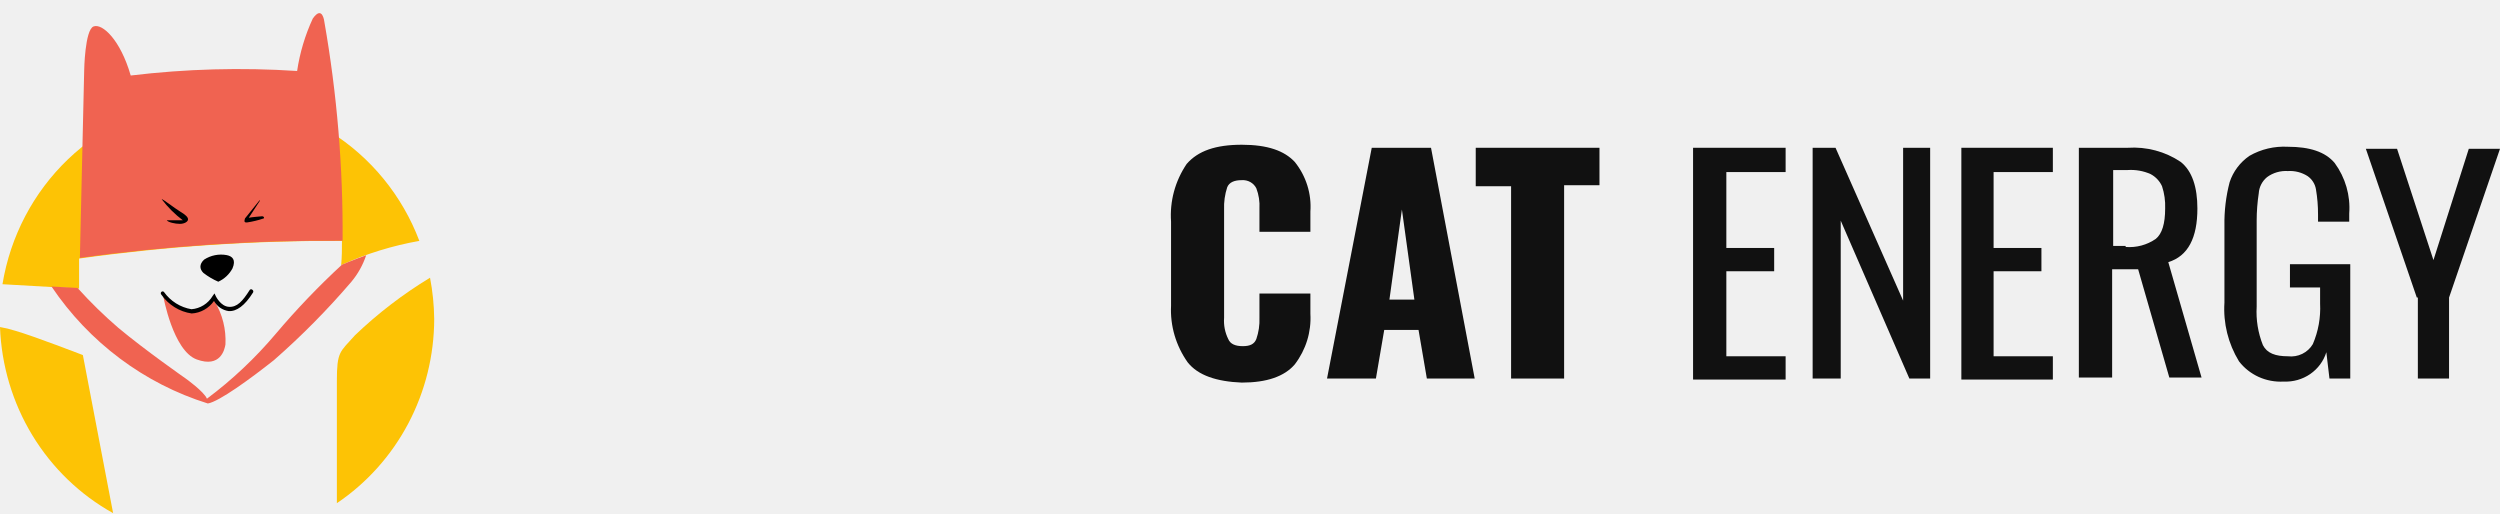
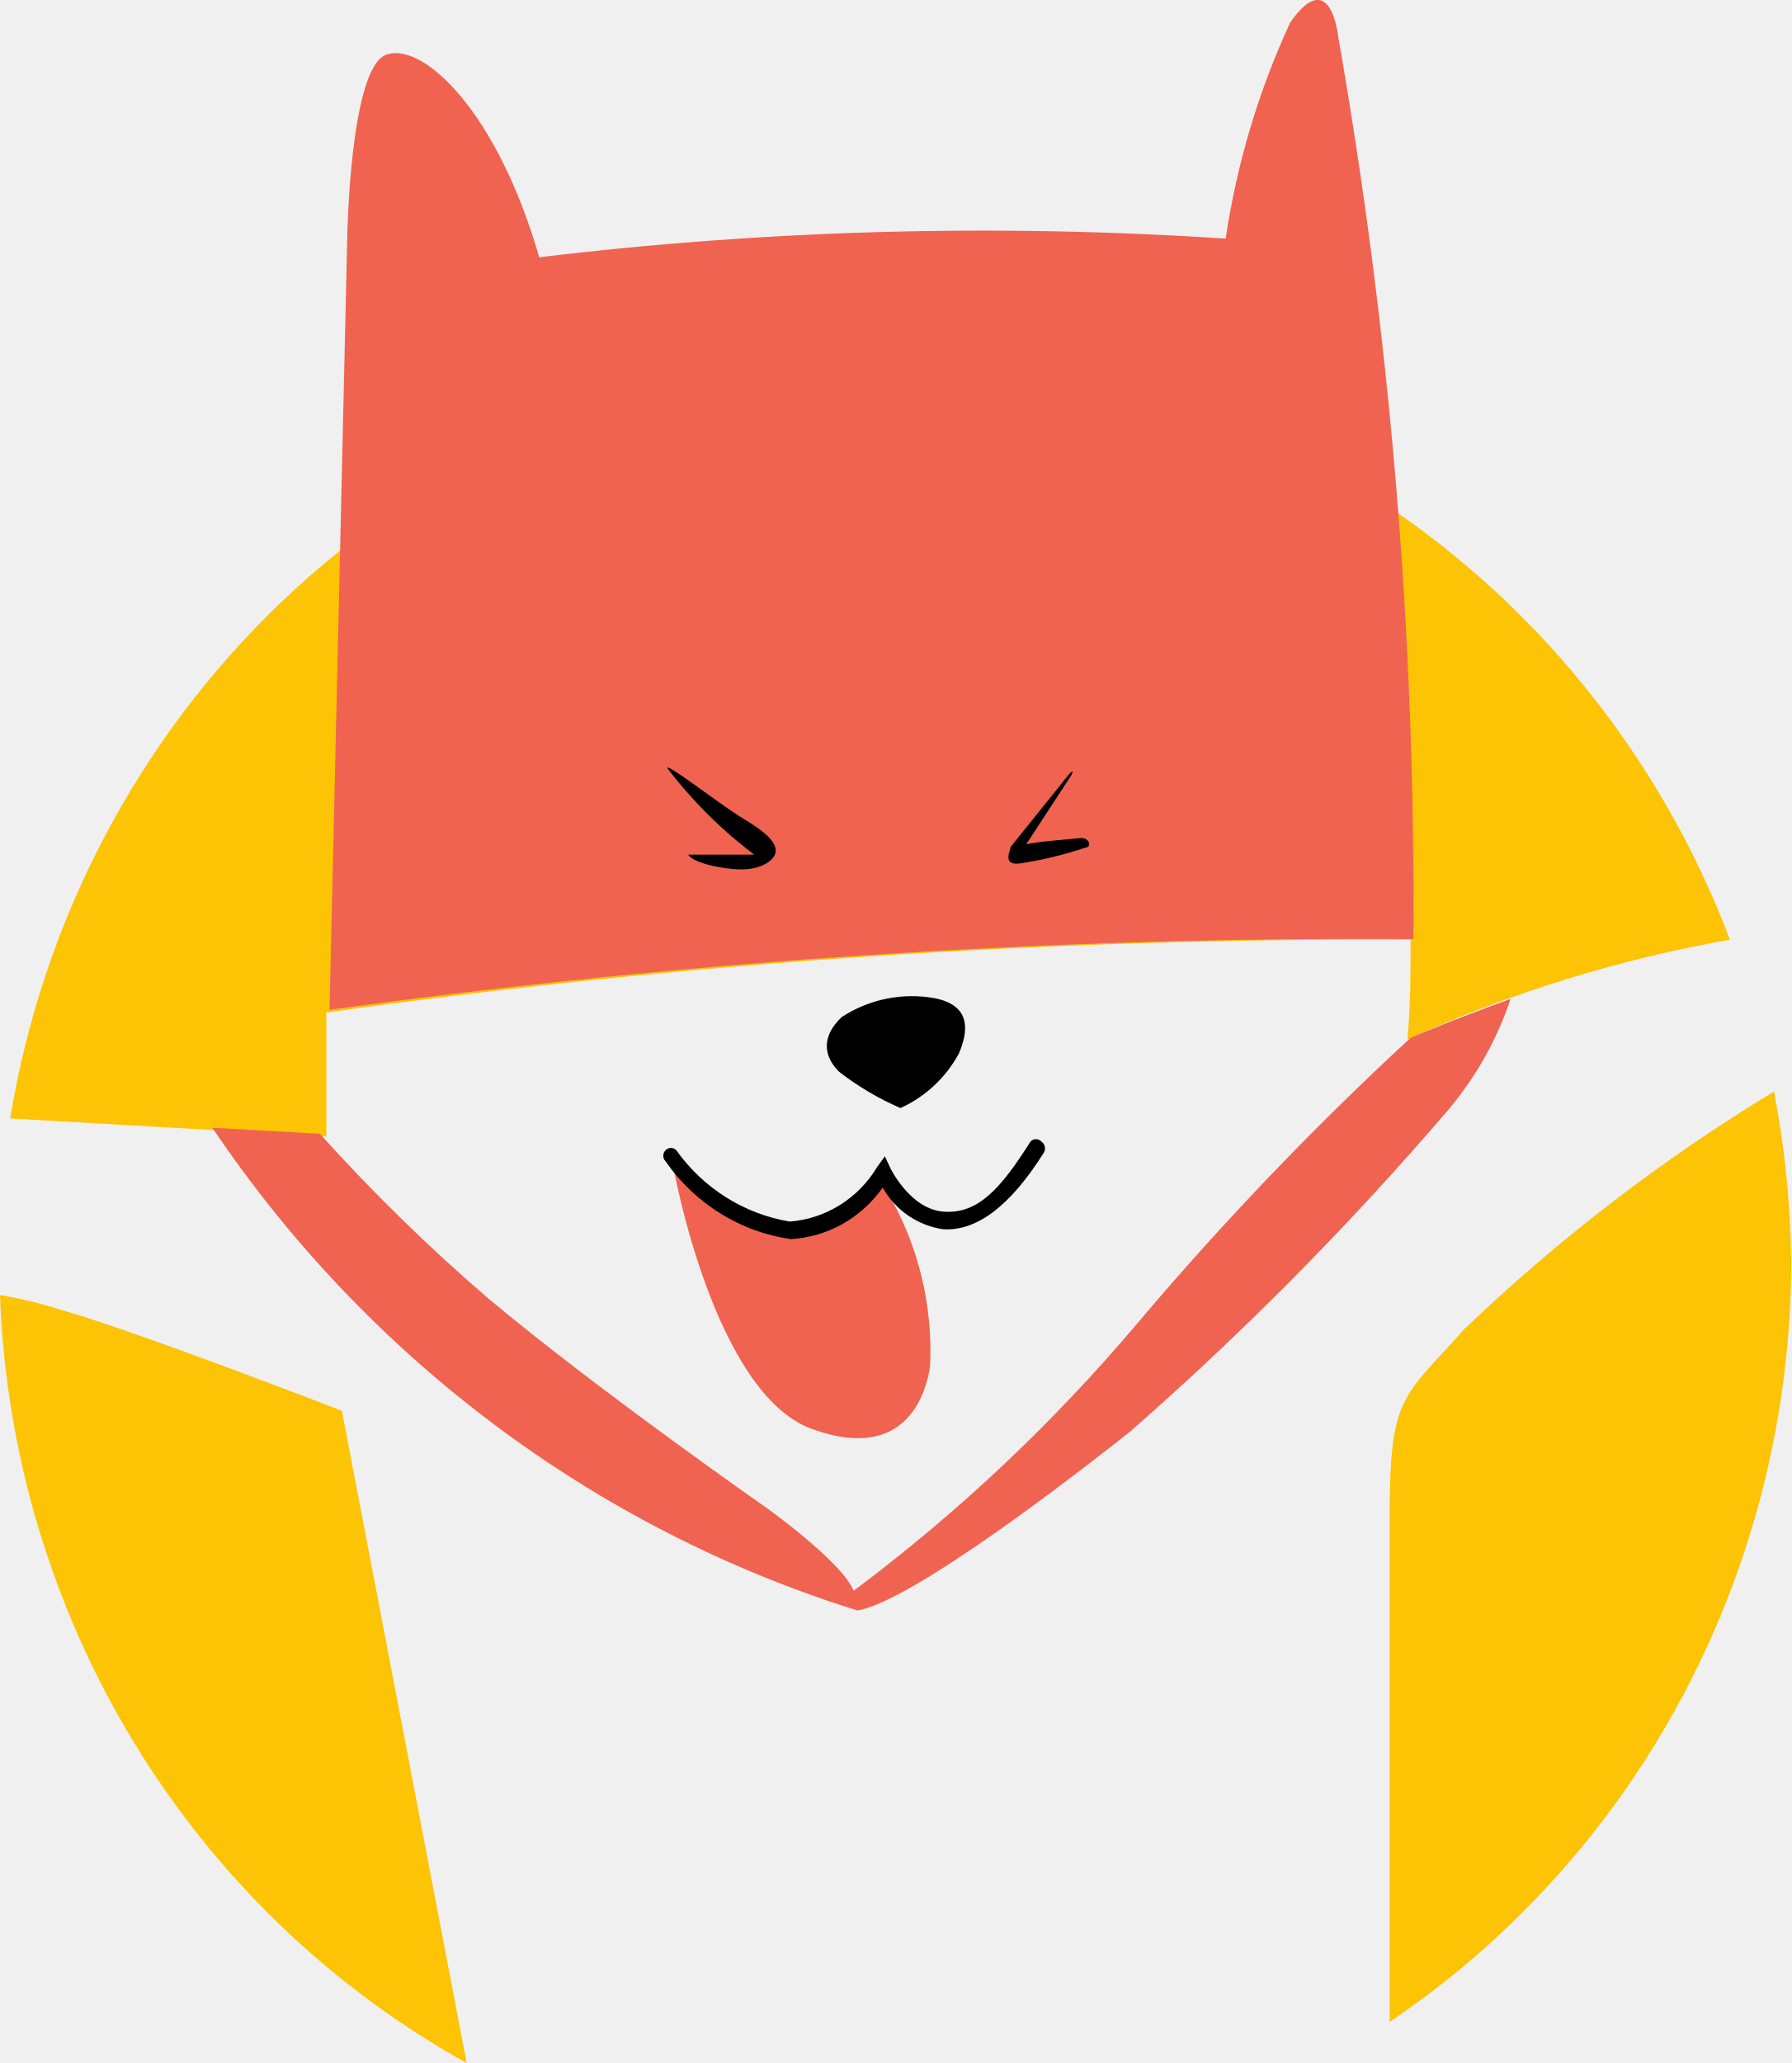
- <svg xmlns="http://www.w3.org/2000/svg" width="190" height="39" viewBox="0 0 190 39" fill="none">
-   <path d="M6.012 21.935V19.651C12.631 18.724 19.306 18.275 25.988 18.308C25.988 18.914 25.988 19.53 25.929 20.146C27.828 19.287 29.824 18.669 31.871 18.308C30.566 14.864 28.188 11.954 25.104 10.024C22.019 8.093 18.398 7.251 14.798 7.625C11.198 7.999 7.818 9.57 5.178 12.095C2.539 14.62 0.785 17.96 0.188 21.601L6.012 21.935Z" fill="#FDC305" />
-   <path d="M26.978 25.481C25.829 26.774 25.602 26.694 25.602 28.967C25.602 29.887 25.602 33.918 25.602 38.242C27.872 36.712 29.736 34.633 31.027 32.19C32.318 29.746 32.996 27.014 33 24.238C32.987 23.187 32.881 22.139 32.683 21.106C30.631 22.349 28.718 23.816 26.978 25.481Z" fill="#FDC305" />
-   <path d="M6.299 26.987C6.299 26.987 2.545 25.532 1.159 25.138C0.78 25.016 0.392 24.921 0 24.855C0.107 27.771 0.956 30.608 2.463 33.088C3.971 35.568 6.084 37.605 8.597 39L6.299 26.987Z" fill="#FDC305" />
-   <path d="M26.038 18.297C26.078 12.719 25.614 7.148 24.651 1.657C24.651 1.657 24.512 0.353 23.77 1.414C23.186 2.675 22.786 4.016 22.581 5.395C18.364 5.118 14.13 5.233 9.934 5.739C9.151 3.021 7.775 1.758 7.111 2.01C6.447 2.263 6.398 5.355 6.398 5.355L6.071 19.601C12.688 18.688 19.36 18.252 26.038 18.297Z" fill="#F06351" />
-   <path d="M12.291 15.145C12.291 15.054 13.281 15.832 13.687 16.075C14.093 16.317 14.291 16.499 14.291 16.671C14.291 16.843 14.024 17.014 13.668 17.014C13.311 17.014 12.766 16.893 12.677 16.742H13.895C13.292 16.286 12.752 15.749 12.291 15.145Z" fill="black" />
-   <path d="M19.699 15.256L18.619 16.6C18.619 16.661 18.451 16.954 18.798 16.903C19.208 16.841 19.612 16.743 20.006 16.61C20.115 16.61 20.075 16.418 19.897 16.438C19.719 16.459 19.214 16.489 18.907 16.55L19.739 15.277C19.739 15.277 19.808 15.145 19.699 15.256Z" fill="black" />
-   <path d="M16.589 21.41C17.048 21.203 17.428 20.848 17.669 20.399C17.946 19.742 17.669 19.48 17.233 19.389C16.637 19.278 16.021 19.4 15.51 19.732C15.123 20.096 15.173 20.46 15.46 20.743C15.808 21.012 16.187 21.236 16.589 21.41Z" fill="black" />
-   <path d="M16.193 22.672C16.082 22.903 15.927 23.109 15.737 23.279C15.455 23.51 15.109 23.645 14.747 23.663C14.226 23.705 13.708 23.55 13.291 23.228C13.095 23.108 12.918 22.958 12.766 22.784C12.667 22.672 12.545 22.582 12.41 22.521C12.41 22.521 13.152 26.663 14.955 27.32C16.758 27.977 17.074 26.562 17.134 26.178C17.193 25.032 16.91 23.894 16.322 22.915C16.302 22.602 16.292 22.804 16.193 22.672Z" fill="#F06351" />
-   <path d="M14.569 23.824C14.108 23.758 13.666 23.597 13.27 23.35C12.873 23.104 12.53 22.777 12.261 22.39C12.248 22.376 12.238 22.361 12.23 22.343C12.223 22.326 12.22 22.307 12.22 22.288C12.22 22.27 12.223 22.251 12.23 22.234C12.238 22.216 12.248 22.201 12.261 22.188C12.274 22.174 12.289 22.163 12.306 22.156C12.323 22.149 12.342 22.145 12.36 22.145C12.379 22.145 12.397 22.149 12.414 22.156C12.431 22.163 12.446 22.174 12.459 22.188C12.959 22.889 13.71 23.361 14.549 23.501C14.877 23.476 15.195 23.371 15.476 23.195C15.757 23.019 15.992 22.778 16.163 22.491L16.302 22.299L16.401 22.511C16.401 22.511 16.767 23.279 17.391 23.319C18.015 23.36 18.431 22.905 18.986 22.026C18.999 22.012 19.014 22.002 19.031 21.994C19.048 21.987 19.067 21.983 19.085 21.983C19.103 21.983 19.122 21.987 19.139 21.994C19.156 22.002 19.171 22.012 19.184 22.026C19.216 22.047 19.239 22.079 19.248 22.117C19.257 22.154 19.252 22.194 19.233 22.228C18.6 23.238 17.976 23.683 17.372 23.642C17.142 23.608 16.923 23.521 16.73 23.389C16.538 23.256 16.378 23.08 16.262 22.875C16.067 23.152 15.814 23.381 15.521 23.546C15.228 23.71 14.903 23.805 14.569 23.824Z" fill="black" />
-   <path d="M25.988 20.116C24.21 21.757 22.533 23.508 20.967 25.36C19.41 27.205 17.653 28.863 15.727 30.301C15.51 29.765 14.123 28.775 14.123 28.775C14.123 28.775 11.023 26.613 8.993 24.915C7.898 23.973 6.862 22.961 5.893 21.884L3.912 21.773C6.774 26.022 10.964 29.157 15.797 30.665C16.649 30.523 19.035 28.785 20.818 27.371C22.917 25.534 24.883 23.545 26.701 21.42C27.199 20.825 27.582 20.139 27.83 19.399C26.741 19.793 25.988 20.116 25.988 20.116Z" fill="#F06351" />
-   <path d="M90.264 27.538C89.37 26.276 88.925 24.763 89 23.231V16.846C88.892 15.298 89.308 13.758 90.186 12.461C91.055 11.461 92.398 11 94.374 11C96.35 11 97.614 11.461 98.404 12.308C99.263 13.379 99.685 14.721 99.59 16.077V17.615H95.718V15.846C95.749 15.323 95.668 14.799 95.48 14.308C95.38 14.109 95.221 13.945 95.024 13.835C94.827 13.726 94.6 13.676 94.374 13.692C93.821 13.692 93.426 13.846 93.268 14.231C93.089 14.777 93.009 15.35 93.031 15.923V24.154C92.989 24.71 93.098 25.267 93.347 25.769C93.505 26.154 93.9 26.308 94.453 26.308C95.006 26.308 95.322 26.154 95.48 25.769C95.66 25.249 95.74 24.702 95.718 24.154V22.308H99.59V23.846C99.67 25.224 99.251 26.585 98.404 27.692C97.614 28.615 96.271 29.077 94.374 29.077C92.477 29 91.055 28.538 90.264 27.538Z" fill="#111111" />
-   <path d="M104.253 11.231H108.757L112.077 28.769H108.441L107.809 25.077H105.201L104.569 28.769H100.854L104.253 11.231ZM107.493 22.769L106.545 15.923L105.596 22.769H107.493Z" fill="#111111" />
-   <path d="M114.843 14.154H112.156V11.231H121.56V14.077H118.873V28.769H114.843V14.154Z" fill="#111111" />
-   <path d="M135.707 11.231V13.077H131.202V18.846H134.837V20.615H131.202V27.077H135.707V28.846H128.673V11.231H135.707Z" fill="#111111" />
-   <path d="M137.761 11.231H139.5L144.637 22.846V11.231H146.692V28.769H145.111L139.895 16.769V28.769H137.761V11.231Z" fill="#111111" />
-   <path d="M149.063 11.231H156.017V13.077H151.513V18.846H155.148V20.615H151.513V27.077H156.017V28.846H149.063V11.231Z" fill="#111111" />
-   <path d="M161.707 11.231C163.137 11.135 164.559 11.514 165.738 12.308C166.607 13 167.002 14.231 167.002 15.846C167.002 18.077 166.291 19.462 164.79 19.923L167.318 28.692H164.869L162.498 20.462H160.522V28.692H157.993V11.231H161.707ZM161.549 18.769C162.364 18.835 163.176 18.616 163.841 18.154C164.315 17.769 164.552 17 164.552 15.846C164.574 15.273 164.494 14.7 164.315 14.154C164.137 13.762 163.832 13.437 163.446 13.231C162.902 12.989 162.304 12.884 161.707 12.923H160.601V18.692H161.549V18.769Z" fill="#111111" />
-   <path d="M170.164 27.462C169.342 26.117 168.956 24.562 169.057 23V17.154C169.038 16.039 169.17 14.927 169.452 13.846C169.717 13.039 170.244 12.337 170.954 11.846C171.836 11.338 172.854 11.097 173.878 11.154C175.538 11.154 176.723 11.539 177.434 12.385C178.252 13.502 178.644 14.862 178.541 16.231V16.846H176.17V16.308C176.173 15.664 176.12 15.02 176.012 14.385C175.945 13.983 175.718 13.623 175.379 13.385C174.935 13.101 174.408 12.966 173.878 13C173.311 12.965 172.75 13.128 172.297 13.461C172.111 13.614 171.959 13.802 171.851 14.013C171.742 14.225 171.679 14.456 171.665 14.692C171.561 15.38 171.508 16.074 171.507 16.769V23.308C171.449 24.304 171.61 25.301 171.981 26.231C172.297 26.846 172.93 27.077 173.878 27.077C174.252 27.122 174.632 27.059 174.97 26.895C175.307 26.73 175.587 26.473 175.775 26.154C176.192 25.181 176.381 24.13 176.328 23.077V21.846H174.036V20.077H178.62V28.769H177.039L176.802 26.769C176.595 27.439 176.163 28.023 175.576 28.427C174.989 28.831 174.28 29.033 173.562 29C172.909 29.037 172.256 28.916 171.663 28.648C171.07 28.379 170.555 27.972 170.164 27.462Z" fill="#111111" />
-   <path d="M183.678 22.615L179.805 11.308H182.176L184.942 19.769L187.629 11.308H190L186.128 22.615V28.769H183.757V22.615H183.678Z" fill="#111111" />
+ <svg xmlns="http://www.w3.org/2000/svg" width="33" height="38" viewBox="0 0 33 38" fill="none">
+   <g clip-path="url(#clip0_153_267)">
+     <path d="M6.012 20.935V18.651C12.631 17.724 19.306 17.275 25.988 17.308C25.988 17.914 25.988 18.53 25.929 19.146C27.828 18.287 29.824 17.669 31.871 17.308C30.566 13.864 28.188 10.954 25.104 9.023C22.019 7.093 18.398 6.251 14.798 6.625C11.198 6.999 7.818 8.57 5.178 11.095C2.539 13.62 0.785 16.96 0.188 20.601L6.012 20.935Z" fill="#FDC305" />
+     <path d="M26.978 24.481C25.829 25.774 25.602 25.694 25.602 27.967C25.602 28.887 25.602 32.918 25.602 37.242C27.872 35.712 29.736 33.633 31.027 31.189C32.318 28.746 32.996 26.014 33 23.238C32.987 22.187 32.881 21.139 32.683 20.106C30.631 21.349 28.718 22.816 26.978 24.481Z" fill="#FDC305" />
+     <path d="M6.299 25.987C6.299 25.987 2.545 24.532 1.159 24.138C0.78 24.016 0.392 23.921 0 23.855C0.107 26.771 0.956 29.608 2.463 32.088C3.971 34.568 6.084 36.605 8.597 38L6.299 25.987Z" fill="#FDC305" />
+     <path d="M26.038 17.297C26.078 11.719 25.614 6.148 24.651 0.657C24.651 0.657 24.512 -0.647 23.77 0.414C23.186 1.675 22.786 3.016 22.581 4.395C18.364 4.118 14.13 4.233 9.934 4.739C9.151 2.021 7.775 0.758 7.111 1.01C6.447 1.263 6.398 4.355 6.398 4.355L6.071 18.601C12.688 17.688 19.36 17.252 26.038 17.297Z" fill="#F06351" />
+     <path d="M12.291 14.145C12.291 14.054 13.281 14.832 13.687 15.075C14.093 15.317 14.291 15.499 14.291 15.671C14.291 15.843 14.024 16.014 13.668 16.014C13.311 16.014 12.766 15.893 12.677 15.742H13.608H13.895C13.292 15.286 12.752 14.749 12.291 14.145Z" fill="black" />
+     <path d="M19.699 14.256L18.619 15.6C18.619 15.661 18.451 15.954 18.798 15.903C19.208 15.841 19.612 15.743 20.006 15.61C20.115 15.61 20.075 15.418 19.897 15.438C19.719 15.459 19.214 15.489 18.907 15.55L19.739 14.277C19.739 14.277 19.808 14.145 19.699 14.256Z" fill="black" />
+     <path d="M16.589 20.41C17.048 20.203 17.428 19.848 17.669 19.399C17.946 18.742 17.669 18.48 17.233 18.389C16.637 18.278 16.021 18.4 15.51 18.732C15.123 19.096 15.173 19.46 15.46 19.743C15.808 20.012 16.187 20.236 16.589 20.41Z" fill="black" />
+     <path d="M16.193 21.672C16.082 21.903 15.927 22.109 15.737 22.279C15.455 22.51 15.109 22.645 14.747 22.663C14.226 22.705 13.708 22.55 13.291 22.228C13.095 22.108 12.918 21.958 12.766 21.784C12.667 21.672 12.545 21.582 12.41 21.521C12.41 21.521 13.152 25.663 14.955 26.32C16.758 26.977 17.074 25.562 17.134 25.178C17.193 24.032 16.91 22.894 16.322 21.915C16.302 21.602 16.292 21.804 16.193 21.672Z" fill="#F06351" />
+     <path d="M14.569 22.824C14.108 22.758 13.666 22.597 13.27 22.35C12.873 22.104 12.53 21.777 12.261 21.39C12.248 21.376 12.238 21.361 12.23 21.343C12.223 21.326 12.22 21.307 12.22 21.288C12.22 21.27 12.223 21.251 12.23 21.234C12.238 21.216 12.248 21.201 12.261 21.187C12.274 21.174 12.289 21.163 12.306 21.156C12.323 21.149 12.342 21.145 12.36 21.145C12.379 21.145 12.397 21.149 12.414 21.156C12.431 21.163 12.446 21.174 12.459 21.187C12.959 21.889 13.71 22.361 14.549 22.501C14.877 22.476 15.195 22.371 15.476 22.195C15.757 22.019 15.992 21.778 16.163 21.491L16.302 21.299L16.401 21.511C16.401 21.511 16.767 22.279 17.391 22.319C18.015 22.36 18.431 21.905 18.986 21.026C18.999 21.012 19.014 21.002 19.031 20.994C19.048 20.987 19.067 20.983 19.085 20.983C19.103 20.983 19.122 20.987 19.139 20.994C19.156 21.002 19.171 21.012 19.184 21.026C19.216 21.047 19.239 21.079 19.248 21.117C19.257 21.154 19.252 21.194 19.233 21.228C18.6 22.238 17.976 22.683 17.372 22.642C17.142 22.608 16.923 22.521 16.73 22.389C16.538 22.256 16.378 22.08 16.262 21.875C16.067 22.152 15.814 22.381 15.521 22.546C15.228 22.71 14.903 22.805 14.569 22.824Z" fill="black" />
+     <path d="M25.988 19.116C24.21 20.757 22.533 22.508 20.967 24.36C19.41 26.205 17.653 27.863 15.727 29.301C15.51 28.765 14.123 27.775 14.123 27.775C14.123 27.775 11.023 25.613 8.993 23.915C7.898 22.973 6.862 21.961 5.893 20.884L3.912 20.773C6.774 25.022 10.964 28.157 15.797 29.665C16.649 29.523 19.035 27.785 20.818 26.371C22.917 24.534 24.883 22.545 26.701 20.42C27.199 19.825 27.582 19.139 27.83 18.399C26.741 18.793 25.988 19.116 25.988 19.116Z" fill="#F06351" />
+   </g>
+   <defs>
+     <clipPath id="clip0_153_267">
+       <rect width="33" height="38" fill="white" />
+     </clipPath>
+   </defs>
</svg>
